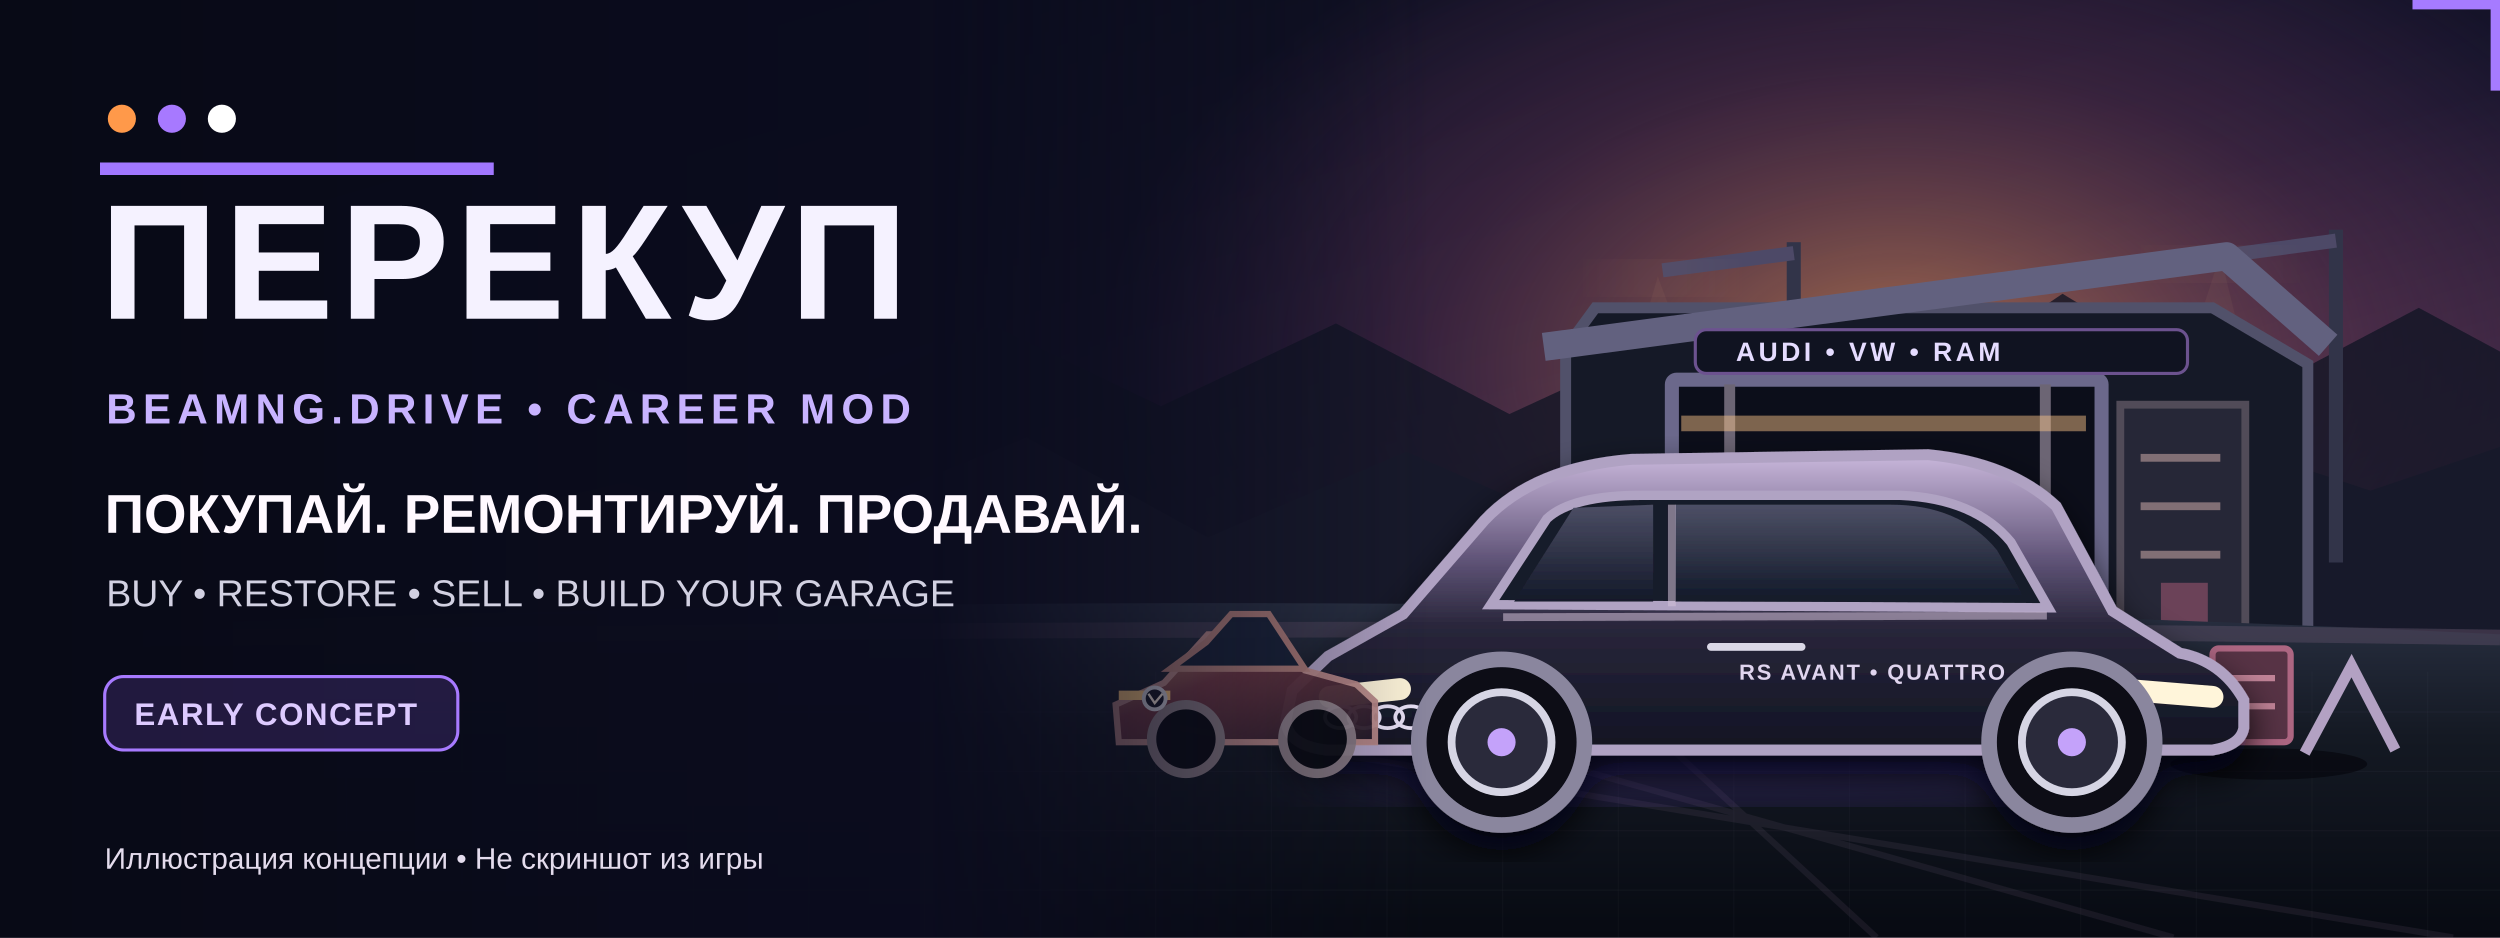
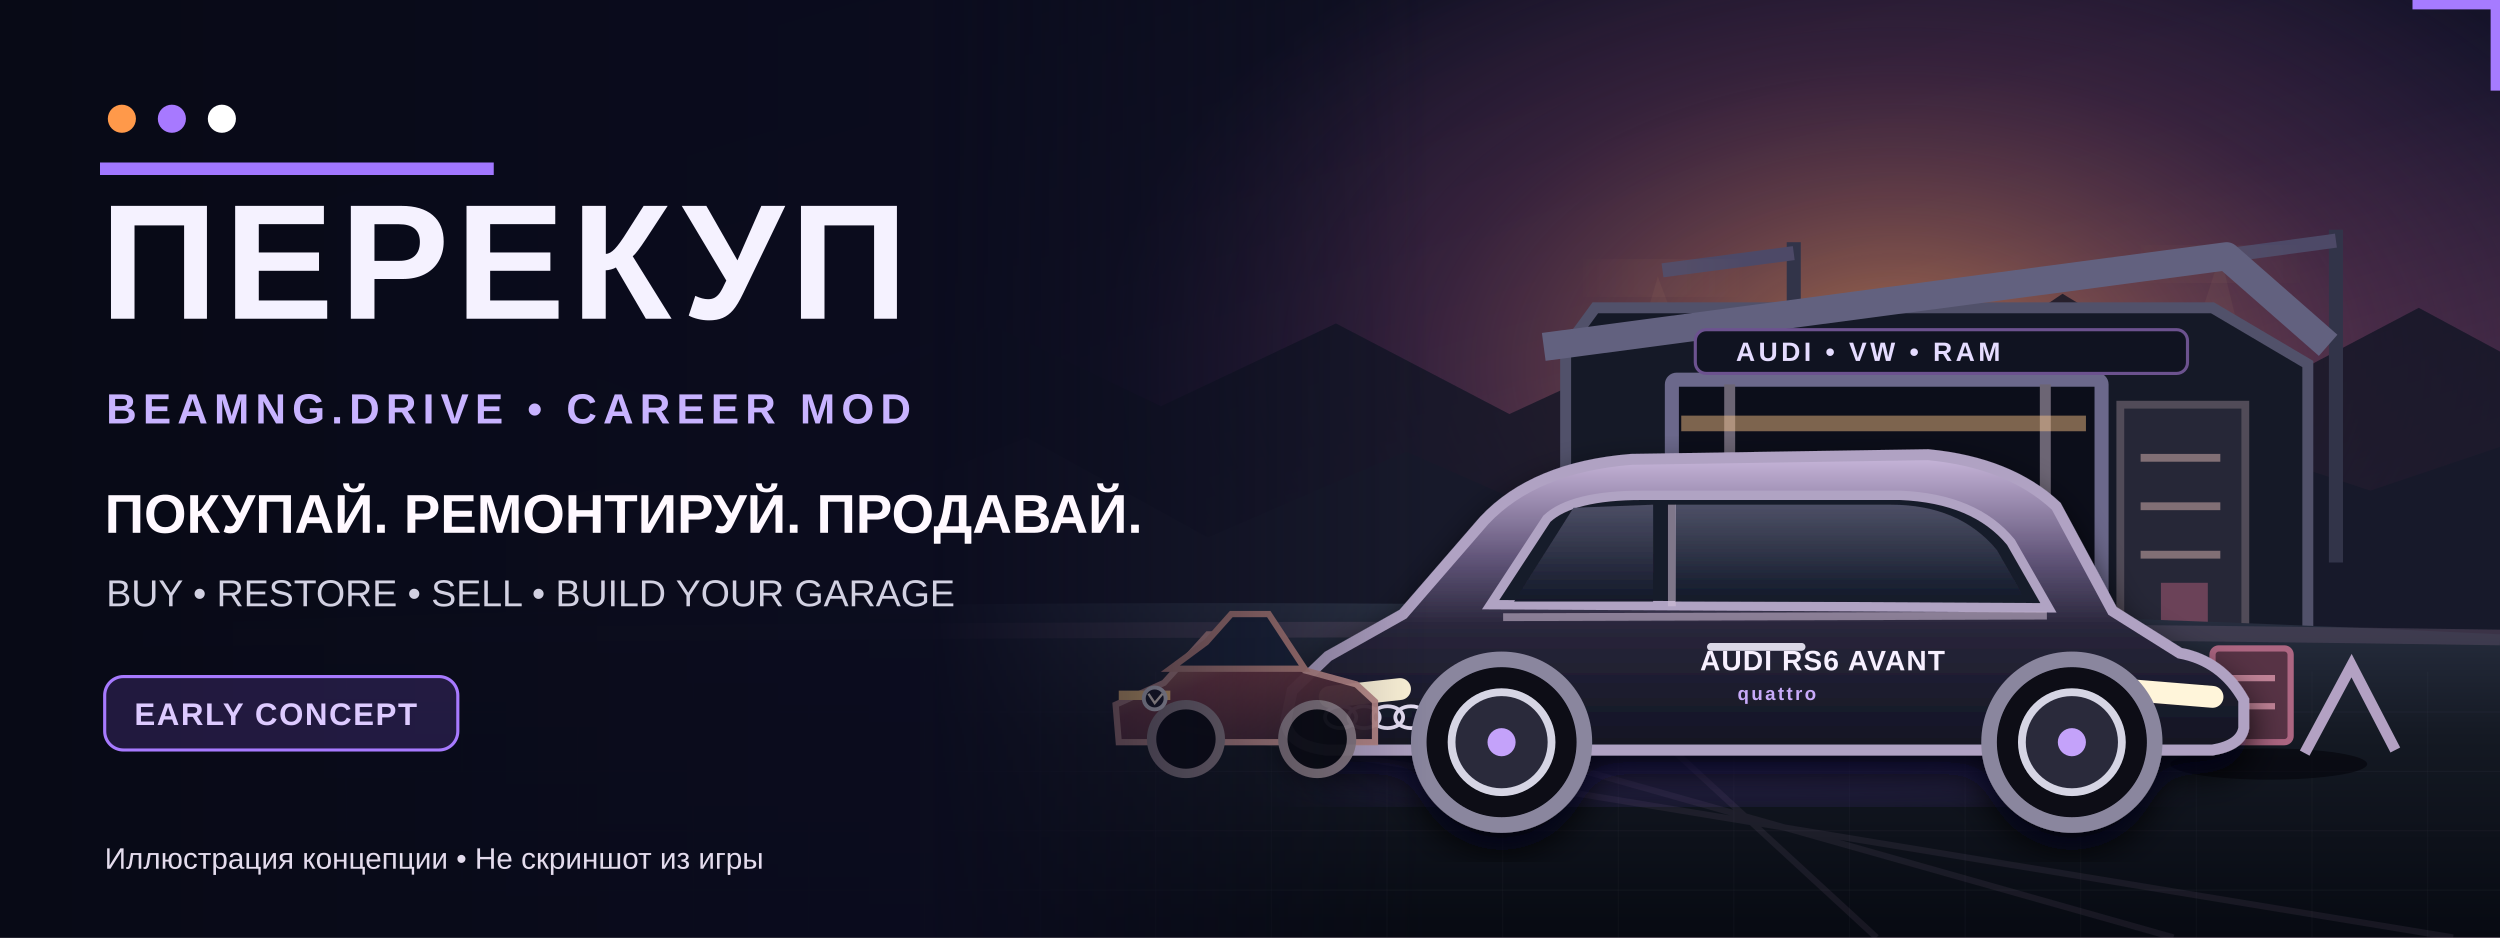
<svg xmlns="http://www.w3.org/2000/svg" viewBox="0 0 1600 600" role="img" aria-labelledby="title desc">
  <defs>
    <linearGradient id="sky" x2=".8" y2="1">
      <stop stop-color="#080c19" />
      <stop offset=".54" stop-color="#16142b" />
      <stop offset="1" stop-color="#5a3751" />
    </linearGradient>
    <radialGradient id="sun">
      <stop stop-color="#fda55f" stop-opacity=".62" />
      <stop offset=".6" stop-color="#a8547d" stop-opacity=".23" />
      <stop offset="1" stop-color="#ac579f" stop-opacity="0" />
    </radialGradient>
    <linearGradient id="ground" x2="0" y2="1">
      <stop stop-color="#293042" />
      <stop offset=".4" stop-color="#141923" />
      <stop offset="1" stop-color="#070a12" />
    </linearGradient>
    <linearGradient id="car1" x2="0" y2="1">
      <stop stop-color="#c9b7db" />
      <stop offset=".35" stop-color="#615579" />
      <stop offset=".58" stop-color="#29263b" />
      <stop offset="1" stop-color="#111522" />
    </linearGradient>
    <linearGradient id="car2" x2="1" y2="1">
      <stop stop-color="#d3a17d" />
      <stop offset=".4" stop-color="#733a45" />
      <stop offset="1" stop-color="#241b28" />
    </linearGradient>
    <linearGradient id="purp" x2="1" y2="0">
      <stop stop-color="#8348ff" />
      <stop offset=".6" stop-color="#b28cff" />
      <stop offset="1" stop-color="#f1deff" />
    </linearGradient>
    <linearGradient id="glass" x2="0" y2="1">
      <stop stop-color="#4e5067" />
      <stop offset="1" stop-color="#121828" />
    </linearGradient>
    <linearGradient id="leftOverlay" x2="1" y2="0">
      <stop stop-color="#080a16" />
      <stop offset=".65" stop-color="#0b0c1e" stop-opacity=".96" />
      <stop offset="1" stop-color="#0b0c1e" stop-opacity="0" />
    </linearGradient>
    <filter id="glow">
      <feGaussianBlur stdDeviation="23" />
    </filter>
    <filter id="shadow">
      <feDropShadow dx="0" dy="12" stdDeviation="12" flood-color="#03030b" flood-opacity=".9" />
    </filter>
    <pattern id="grid" width="74" height="38" patternUnits="userSpaceOnUse">
      <path d="M0 38 L74 38" stroke="#b6abd0" stroke-opacity=".08" />
      <path d="M74 0 L74 38" stroke="#b6abd0" stroke-opacity=".06" />
    </pattern>
  </defs>
  <rect width="1600" height="600" fill="url(#sky)" />
  <ellipse cx="1214" cy="234" rx="510" ry="330" fill="url(#sun)" />
  <path d="M0 310 L109 266 L227 288 L351 230 L481 279 L635 208 L743 260 L855 207 L966 265 L1070 217 L1219 256 L1320 188 L1434 257 L1548 197 L1600 225 L1600 408 L0 408Z" fill="#111424" opacity=".78" />
  <path d="M0 366 L106 330 L245 344 L399 309 L506 341 L657 280 L773 344 L900 289 L1025 344 L1159 296 L1269 333 L1402 276 L1517 314 L1600 286 L1600 403 L0 403Z" fill="#17192a" />
  <path d="M1148 155 L1148 360 M1495 147 L1495 360" stroke="#323449" stroke-width="9" />
  <path d="M1148 162 L1064 173 M1495 154 L1421 164" stroke="#4d4967" stroke-width="9" />
  <ellipse cx="1064" cy="178" rx="42" ry="10" fill="#ffc47c" opacity=".28" filter="url(#glow)" />
  <ellipse cx="1421" cy="169" rx="42" ry="10" fill="#ffc47c" opacity=".25" filter="url(#glow)" />
  <path d="M1061 177 L1029 287 L1102 287Z M1421 163 L1381 287 L1451 287Z" fill="#ffca81" opacity=".045" />
  <path d="M1021 197 L1416 197 L1477 233 L1477 419 L1002 419 L1002 223Z" fill="#151927" stroke="#51516a" stroke-width="7" />
  <path d="M988 222 L1425 164 L1490 221" fill="none" stroke="#62617f" stroke-width="18" stroke-linejoin="round" />
  <rect x="1070" y="243" width="275" height="176" rx="3" fill="#0c0e1a" stroke="#6b688b" stroke-width="9" />
  <rect x="1085" y="211" width="315" height="28" rx="7" fill="#101321" stroke="#6c528f" stroke-width="2" />
  <text x="1111" y="231" font-family="Arial, sans-serif" font-size="17" font-weight="bold" letter-spacing="2.2" fill="#e5dcff">AUDI   •   VW   •   RAM</text>
  <path d="M1107 246 L1107 419 M1309 246 L1309 419" stroke="#6c6574" stroke-width="7" />
  <path d="M1076 271 L1335 271" stroke="#f7c186" stroke-opacity=".48" stroke-width="10" />
  <rect x="1357" y="259" width="80" height="158" fill="#262737" stroke="#514b58" stroke-width="5" />
  <path d="M1370 293 L1421 293 M1370 324 L1421 324 M1370 355 L1421 355" stroke="#816f75" stroke-width="5" />
  <rect x="1383" y="373" width="30" height="42" fill="#6b4258" />
  <path d="M1120 375 L1158 309 L1245 309 L1283 375" fill="#303144" stroke="#888ba5" stroke-width="7" />
  <rect x="1120" y="370" width="178" height="26" rx="10" fill="#221e2d" />
  <circle cx="1160" cy="398" r="18" fill="#07080d" stroke="#777187" stroke-width="6" />
  <circle cx="1260" cy="398" r="18" fill="#07080d" stroke="#777187" stroke-width="6" />
  <path d="M0 404 Q800 367 1600 406 L1600 600 L0 600Z" fill="url(#ground)" />
  <path d="M0 410 Q900 397 1600 408" fill="none" stroke="#5a4d65" stroke-opacity=".48" stroke-width="10" />
  <path d="M755 466 L1570 600 M871 453 L1391 600 M1024 437 L1201 600" stroke="#7d6586" stroke-opacity=".14" stroke-width="4" />
  <rect y="430" width="1600" height="170" fill="url(#grid)" opacity=".65" />
  <rect x="1416" y="415" width="50" height="60" rx="4" fill="#573345" stroke="#ad6682" stroke-width="4" />
  <path d="M1424 434 L1456 434 M1424 452 L1456 452" stroke="#c18397" stroke-width="4" />
  <ellipse cx="1452" cy="489" rx="63" ry="10" fill="#03040a" opacity=".6" />
  <path d="M1475 482 L1505 426 L1533 480" fill="none" stroke="#b3a1c3" stroke-width="7" />
  <ellipse cx="1106" cy="490" rx="268" ry="22" fill="#7048df" opacity=".36" filter="url(#glow)" />
  <g filter="url(#shadow)">
    <path d="M850 420 L898 393 L950 333 Q982 299 1044 294 L1234 291 Q1286 296 1316 324 L1352 391 L1395 418 Q1422 423 1436 448 L1436 466 Q1434 477 1416 480 L849 480 Q824 477 823 461 L827 442Z" fill="url(#car1)" stroke="#b0a2c3" stroke-width="7" />
    <path d="M954 387 L990 332 Q1006 317 1051 317 L1216 317 Q1264 319 1287 347 L1311 389Z" fill="#181c2a" stroke="#b0a3c3" stroke-width="6" />
    <path d="M1007 325 L1058 323 L1058 385 L969 385Z" fill="url(#glass)" opacity=".96" />
    <path d="M1072 323 L1210 323 Q1254 323 1278 352 L1297 385 L1072 385Z" fill="url(#glass)" opacity=".98" />
    <path d="M1070 323 L1070 388 M962 395 L1310 394" stroke="#d4c1d9" stroke-width="5" opacity=".55" />
    <path d="M851 446 L896 441 M1355 441 L1416 446" stroke="#fff5da" stroke-width="14" stroke-linecap="round" />
    <path d="M904 460 L1347 460" stroke="#16182b" stroke-width="9" />
    <g stroke="#f3eaff" stroke-width="2.4" fill="none" opacity=".96">
      <ellipse cx="858" cy="459" rx="10" ry="7" />
      <ellipse cx="873" cy="459" rx="10" ry="7" />
      <ellipse cx="888" cy="459" rx="10" ry="7" />
      <ellipse cx="903" cy="459" rx="10" ry="7" />
    </g>
    <path d="M916 441 L940 441" stroke="#ef364a" stroke-width="5" />
-     <text x="1113" y="435" font-family="Arial, sans-serif" font-size="14" font-weight="bold" fill="#e0d5ef" letter-spacing="1.2">RS AVANT • QUATTRO</text>
+     <text x="1088" y="429" font-family="Arial, sans-serif" font-size="18" font-weight="900" fill="#f7f0ff" letter-spacing=".7">AUDI RS6 AVANT</text>
+     <text x="1112" y="448" font-family="Arial, sans-serif" font-size="12" font-weight="bold" fill="#c8aafa" letter-spacing="1.5">quattro</text>
    <circle cx="961" cy="475" r="53" fill="#080912" stroke="#8a869e" stroke-width="10" />
    <circle cx="961" cy="475" r="32" fill="#292a3b" stroke="#d6d5e4" stroke-width="5" />
    <circle cx="961" cy="475" r="9" fill="#c4a2fa" />
    <circle cx="1326" cy="475" r="53" fill="#080912" stroke="#8a869e" stroke-width="10" />
    <circle cx="1326" cy="475" r="32" fill="#292a3b" stroke="#d6d5e4" stroke-width="5" />
    <circle cx="1326" cy="475" r="9" fill="#c4a2fa" />
    <path d="M1095 414 L1153 414" stroke="#dbd8e7" stroke-width="5" stroke-linecap="round" />
  </g>
  <g opacity=".95">
    <path d="M745 437 L773 406 L808 406 L835 429 L868 438 L880 449 L880 475 L716 475 L714 451Z" fill="url(#car2)" stroke="#bb8b89" stroke-width="4" />
    <path d="M772 411 L788 393 L812 393 L835 428 L749 428Z" fill="#182237" stroke="#b3807b" stroke-width="4" />
    <circle cx="759" cy="473" r="22" fill="#090b11" stroke="#8c7e86" stroke-width="6" />
    <circle cx="843" cy="473" r="22" fill="#090b11" stroke="#8c7e86" stroke-width="6" />
    <path d="M716 445 L749 445" stroke="#ffcb82" stroke-width="6" />
    <circle cx="739" cy="447" r="7" fill="#171827" stroke="#d7d5df" stroke-width="2.5" />
    <path d="M735 444 L739 450 L744 444" stroke="#fff0e3" stroke-width="1.5" fill="none" />
  </g>
  <rect width="920" height="600" fill="url(#leftOverlay)" />
  <path d="M64 108 L316 108" stroke="#a177ff" stroke-width="8" />
  <circle cx="78" cy="76" r="9" fill="#ff994a" />
  <circle cx="110" cy="76" r="9" fill="#a779ff" />
  <circle cx="142" cy="76" r="9" fill="#ffffff" />
  <text x="64" y="204" font-size="105" font-family="Arial, DejaVu Sans, sans-serif" font-weight="900" letter-spacing="4" fill="#f5f2ff">ПЕРЕКУП</text>
  <path d="M68 220 L612 220" stroke="url(#purp)" stroke-width="11" stroke-linecap="round" />
  <text x="68" y="271" font-size="27" font-family="Arial, sans-serif" font-weight="700" letter-spacing="4" fill="#c8b3ff">BEAMNG.DRIVE • CAREER MOD</text>
  <text x="67" y="341" font-size="35" font-family="Arial, DejaVu Sans, sans-serif" font-weight="700" fill="#fff9ff">ПОКУПАЙ. РЕМОНТИРУЙ. ПРОДАВАЙ.</text>
  <text x="68" y="388" font-size="24" font-family="Arial, sans-serif" fill="#d2d1e2">BUY • RESTORE • SELL • BUILD YOUR GARAGE</text>
  <rect x="67" y="433" width="226" height="47" rx="12" fill="#8959df" fill-opacity=".2" stroke="#a77aff" stroke-width="2" />
  <text x="86" y="464" font-size="20" font-family="Arial, sans-serif" font-weight="700" letter-spacing="1" fill="#ddcaff">EARLY CONCEPT</text>
  <text x="67" y="556" font-size="19" font-family="Arial, DejaVu Sans, sans-serif" fill="#e4dced">Иллюстрация концепции • Не скриншот из игры</text>
  <path d="M1544 0 L1600 0 L1600 58" fill="none" stroke="#a67bff" stroke-width="12" />
</svg>
